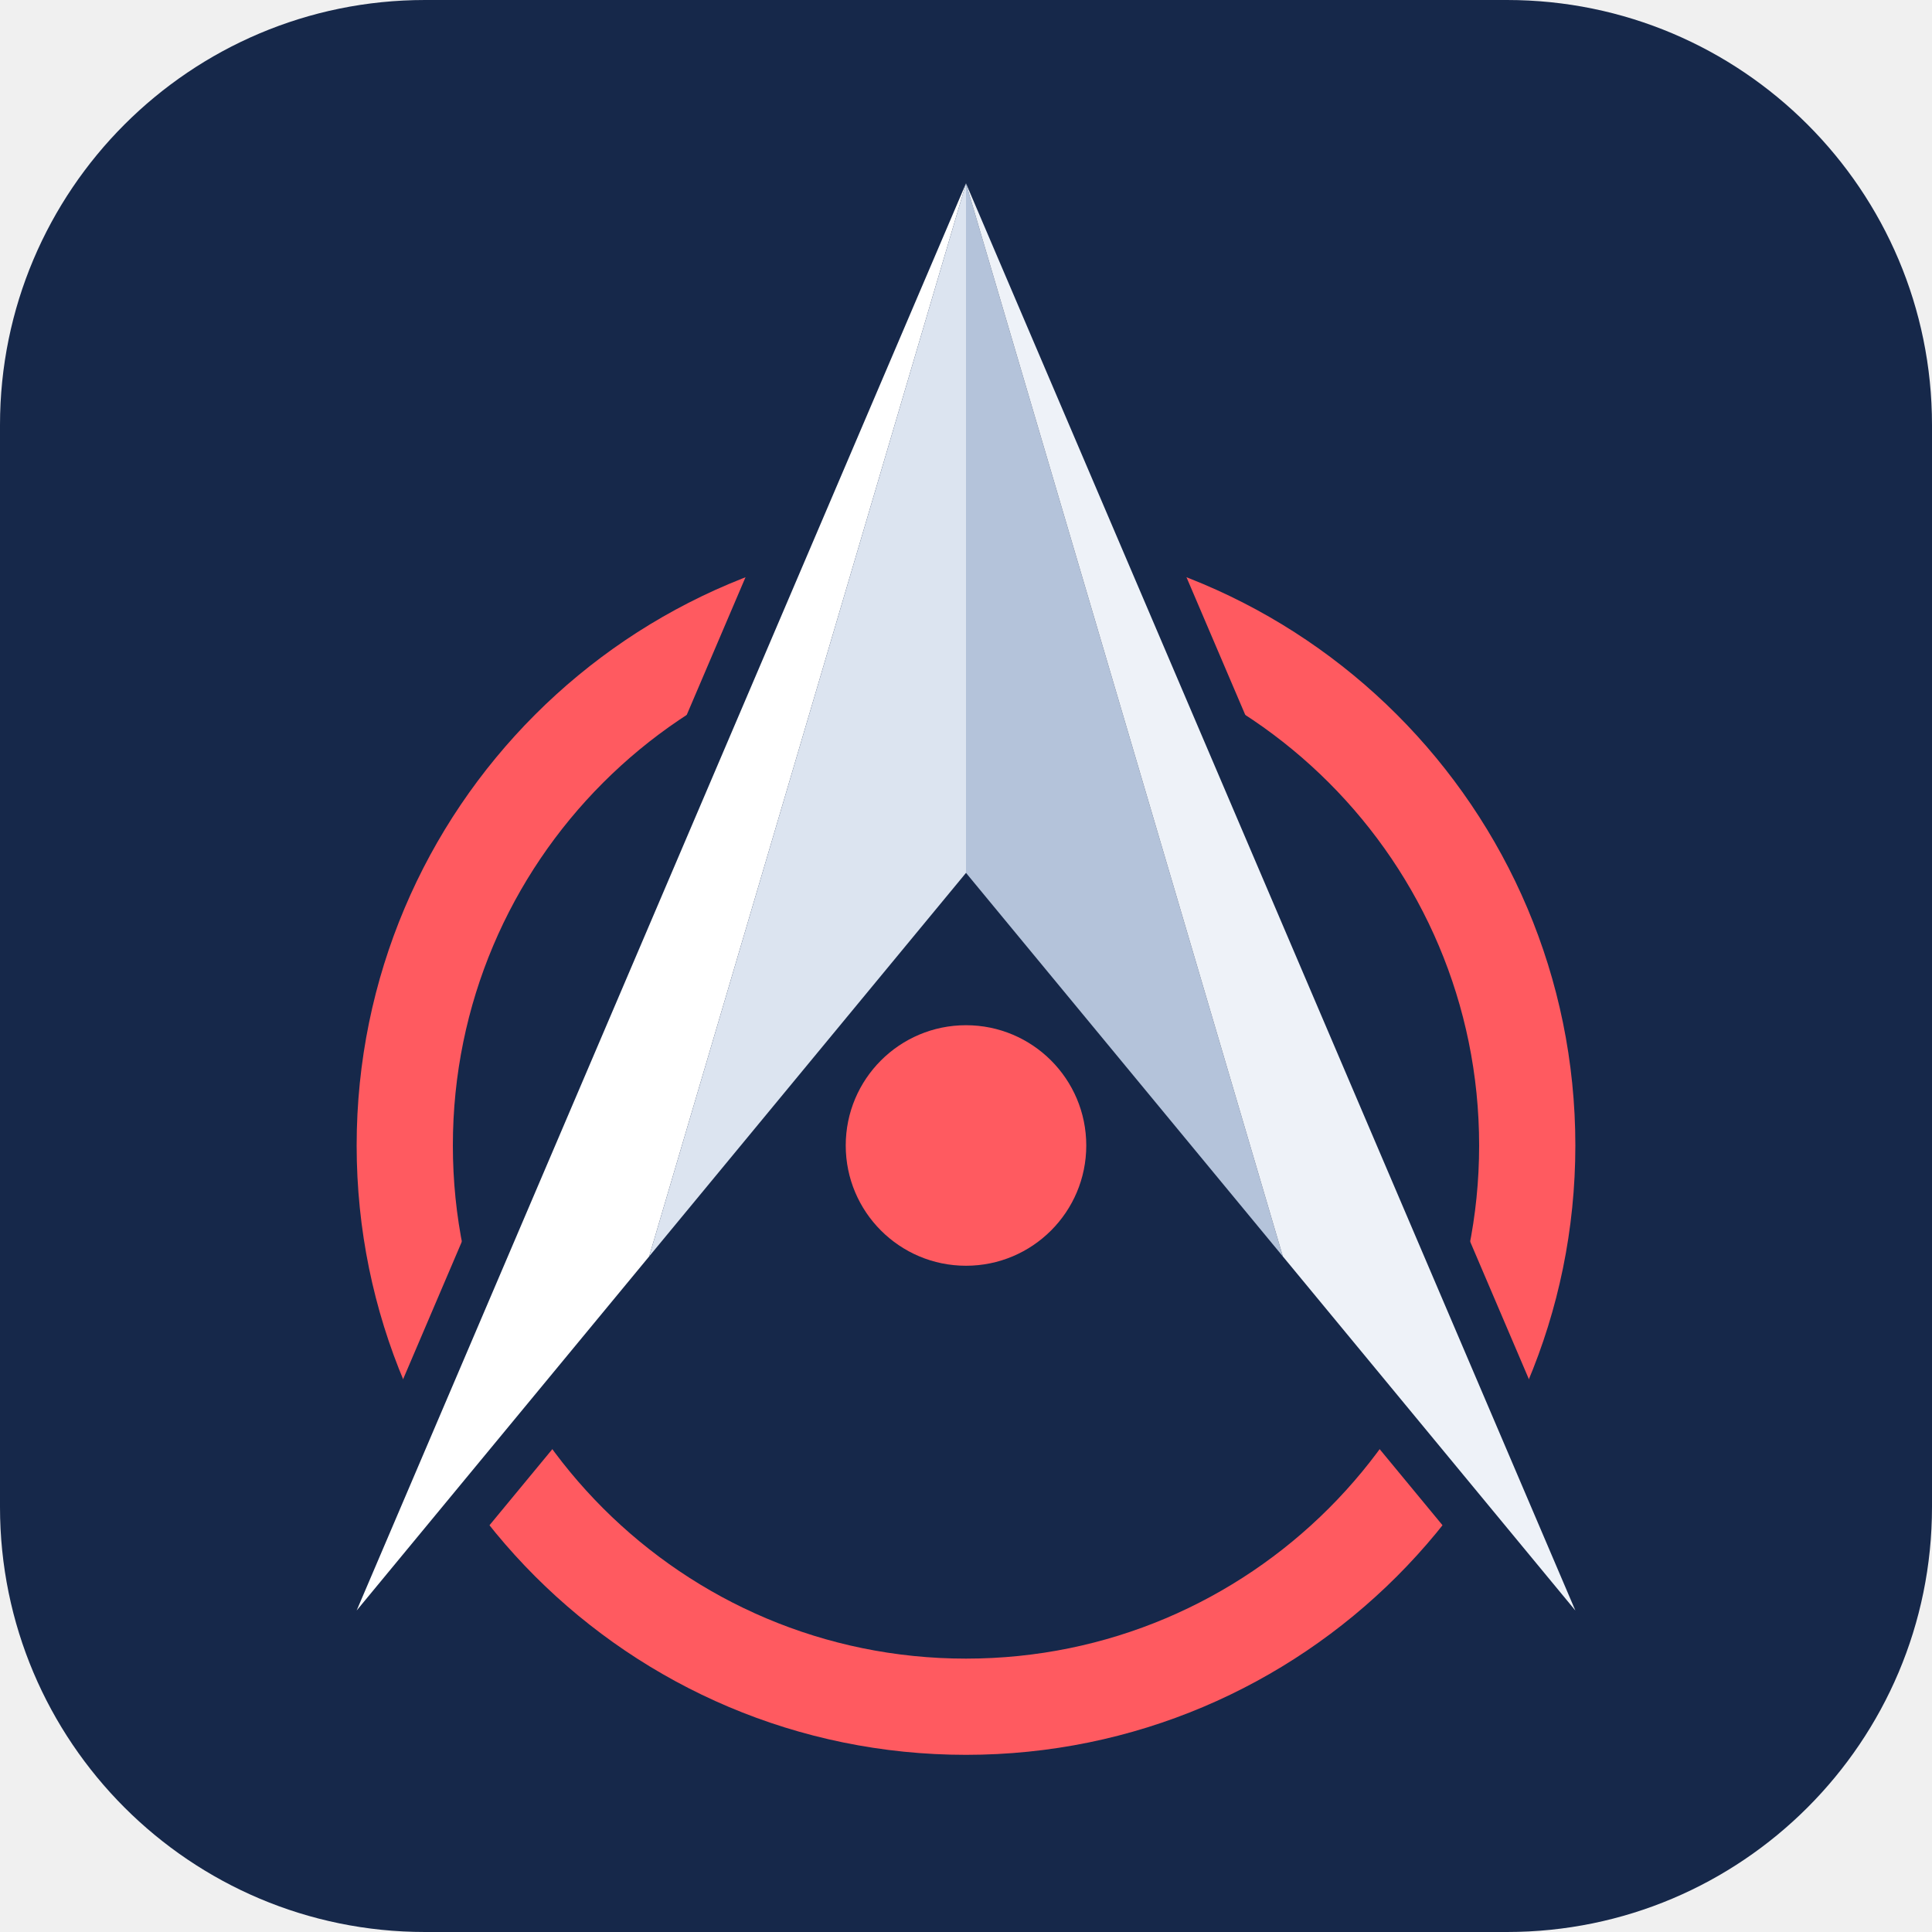
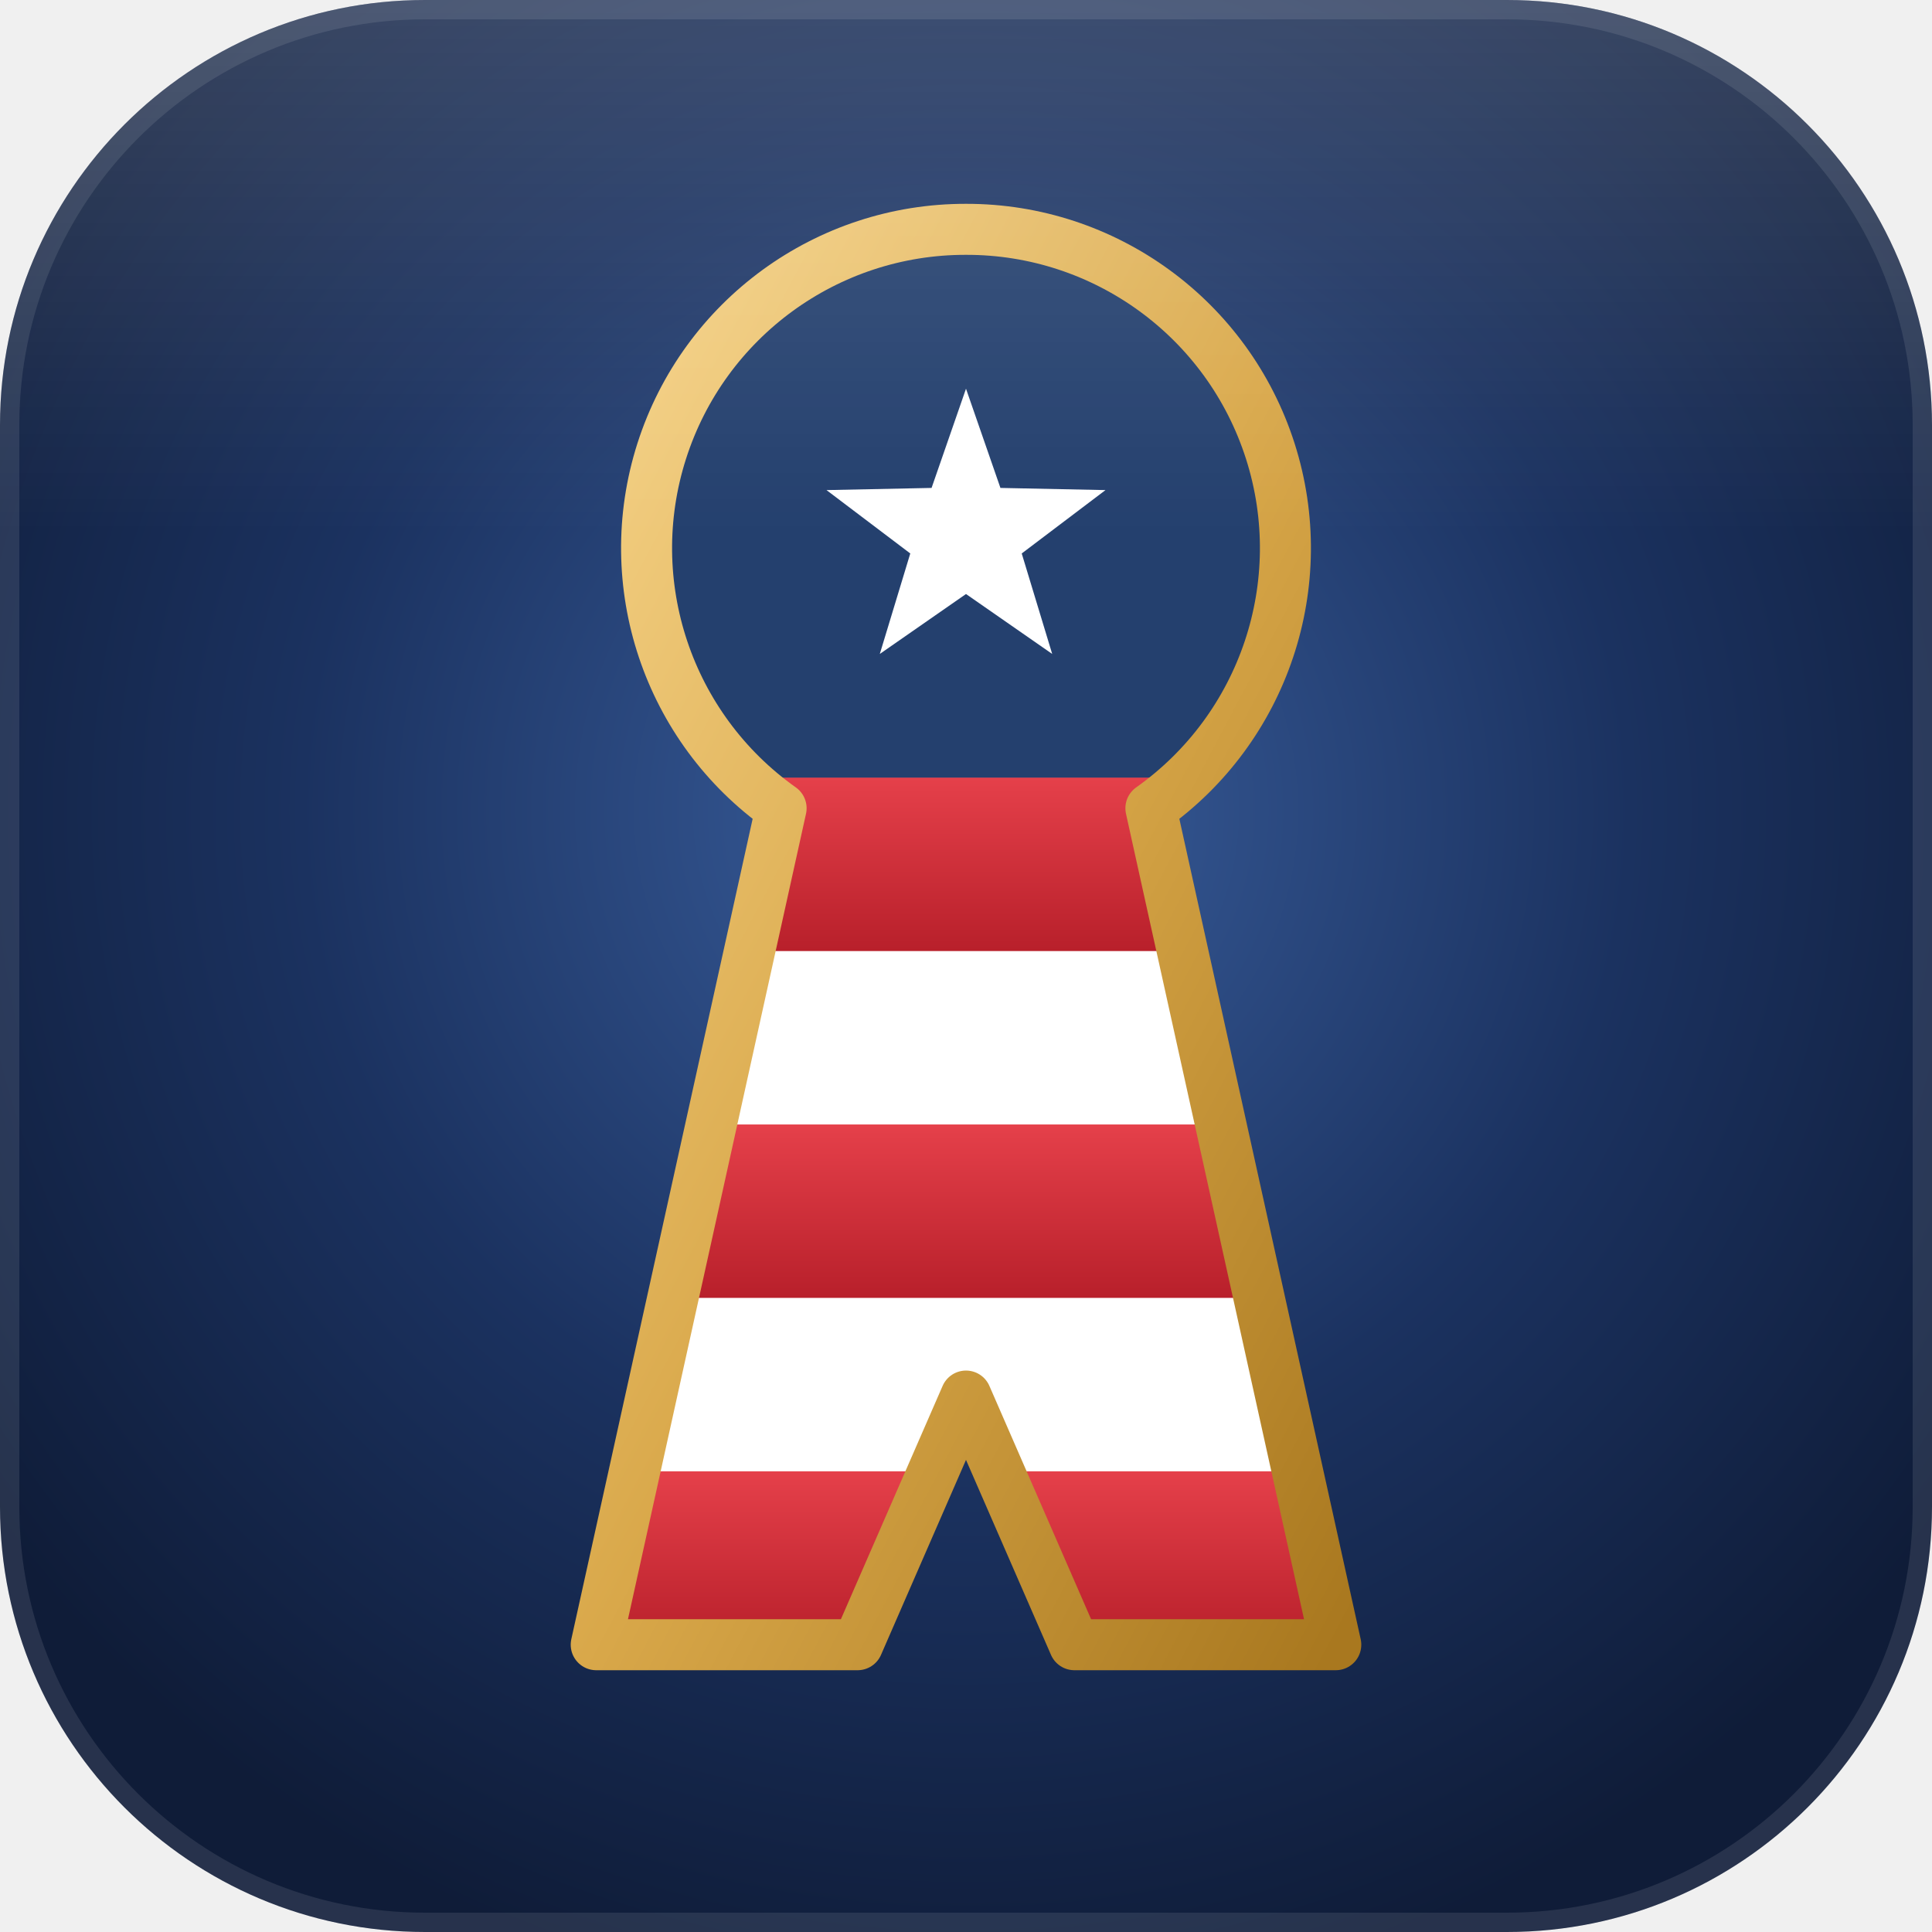
- <svg xmlns="http://www.w3.org/2000/svg" viewBox="0 0 100 100">
-   <rect width="100" height="100" rx="22" fill="#16284A" />
-   <g transform="translate(8.5 7) scale(.83)">
-     <mask id="a" maskUnits="userSpaceOnUse" x="-10" y="-10" width="120" height="120">
-       <rect x="-10" y="-10" width="120" height="120" fill="#fff" />
-       <path d="M50 3 L12 92 L50 46 L88 92Z" stroke="#000" stroke-width="6" stroke-linejoin="round" />
-     </mask>
-     <g mask="url(#a)">
-       <circle cx="50" cy="63" r="35" fill="none" stroke="#FF5A60" stroke-width="6" />
-       <circle cx="50" cy="63" r="7.5" fill="#FF5A60" />
+ <svg xmlns="http://www.w3.org/2000/svg" viewBox="0 0 200 200">
+   <defs>
+     <linearGradient id="an" x1="0" y1="0" x2="0" y2="1">
+       <stop offset="0" stop-color="#2C4C86" />
+       <stop offset="1" stop-color="#0F1C38" />
+     </linearGradient>
+     <radialGradient id="abg" cx=".5" cy=".42" r=".62">
+       <stop offset="0" stop-color="#3A5F9E" />
+       <stop offset=".55" stop-color="#1B3260" />
+       <stop offset="1" stop-color="#0F1C38" />
+     </radialGradient>
+     <radialGradient id="aglow" cx=".5" cy=".5" r=".5">
+       <stop offset="0" stop-color="#FFE9B8" stop-opacity=".55" />
+       <stop offset="1" stop-color="#FFE9B8" stop-opacity="0" />
+     </radialGradient>
+     <linearGradient id="ar" x1="0" y1="0" x2="0" y2="1">
+       <stop offset="0" stop-color="#E5404A" />
+       <stop offset="1" stop-color="#B71F2A" />
+     </linearGradient>
+     <linearGradient id="ag" x1="0" y1="0" x2="1" y2="1">
+       <stop offset="0" stop-color="#F7D58B" />
+       <stop offset=".5" stop-color="#D9A84A" />
+       <stop offset="1" stop-color="#A9781F" />
+     </linearGradient>
+     <linearGradient id="ash" x1="0" y1="0" x2="0" y2="1">
+       <stop offset="0" stop-color="#fff" stop-opacity=".16" />
+       <stop offset=".55" stop-color="#fff" stop-opacity="0" />
+     </linearGradient>
+     <clipPath id="akh">
+       <path d="M100 41a25 25 0 0 1 14.5 45.4L129 152H108.5L100 132.5 91.5 152H71L85.5 86.4A25 25 0 0 1 100 41Z" />
+     </clipPath>
+   </defs>
+   <rect width="200" height="200" rx="44" fill="url(#abg)" />
+   <rect x="1" y="1" width="198" height="198" rx="43" fill="none" stroke="#fff" stroke-opacity=".10" stroke-width="2" />
+   <g transform="translate(100 97) scale(1.32) translate(-100 -96.5)">
+     <g clip-path="url(#akh)">
+       <rect x="60" y="36" width="80" height="48" fill="#24406E" />
+       <rect x="60" y="84.00" width="80" height="13.90" fill="url(#ar)" />
+       <rect x="60" y="97.60" width="80" height="13.90" fill="#fff" />
+       <rect x="60" y="111.20" width="80" height="13.90" fill="url(#ar)" />
+       <rect x="60" y="124.80" width="80" height="13.90" fill="#fff" />
+       <rect x="60" y="138.40" width="80" height="13.90" fill="url(#ar)" />
+       <path d="M100.00 53.50 L102.70 61.28 L110.94 61.45 L104.37 66.42 L106.76 74.30 L100.00 69.60 L93.24 74.30 L95.63 66.42 L89.06 61.45 L97.30 61.28Z" fill="#fff" />
    </g>
-     <path d="M50 3 L12 92 L30.24 69.92Z" fill="#FFFFFF" />
-     <path d="M50 3 L30.24 69.92 L50 46Z" fill="#DCE4F0" />
-     <path d="M50 3 L50 46 L69.76 69.92Z" fill="#B4C3DA" />
-     <path d="M50 3 L69.76 69.92 L88 92Z" fill="#EEF2F8" />
+     <path d="M100 41a25 25 0 0 1 14.5 45.4L129 152H108.5L100 132.5 91.5 152H71L85.5 86.4A25 25 0 0 1 100 41Z" fill="none" stroke="url(#ag)" stroke-width="4" stroke-linejoin="round" />
  </g>
+   <rect width="200" height="100" rx="44" fill="url(#ash)" />
</svg>
